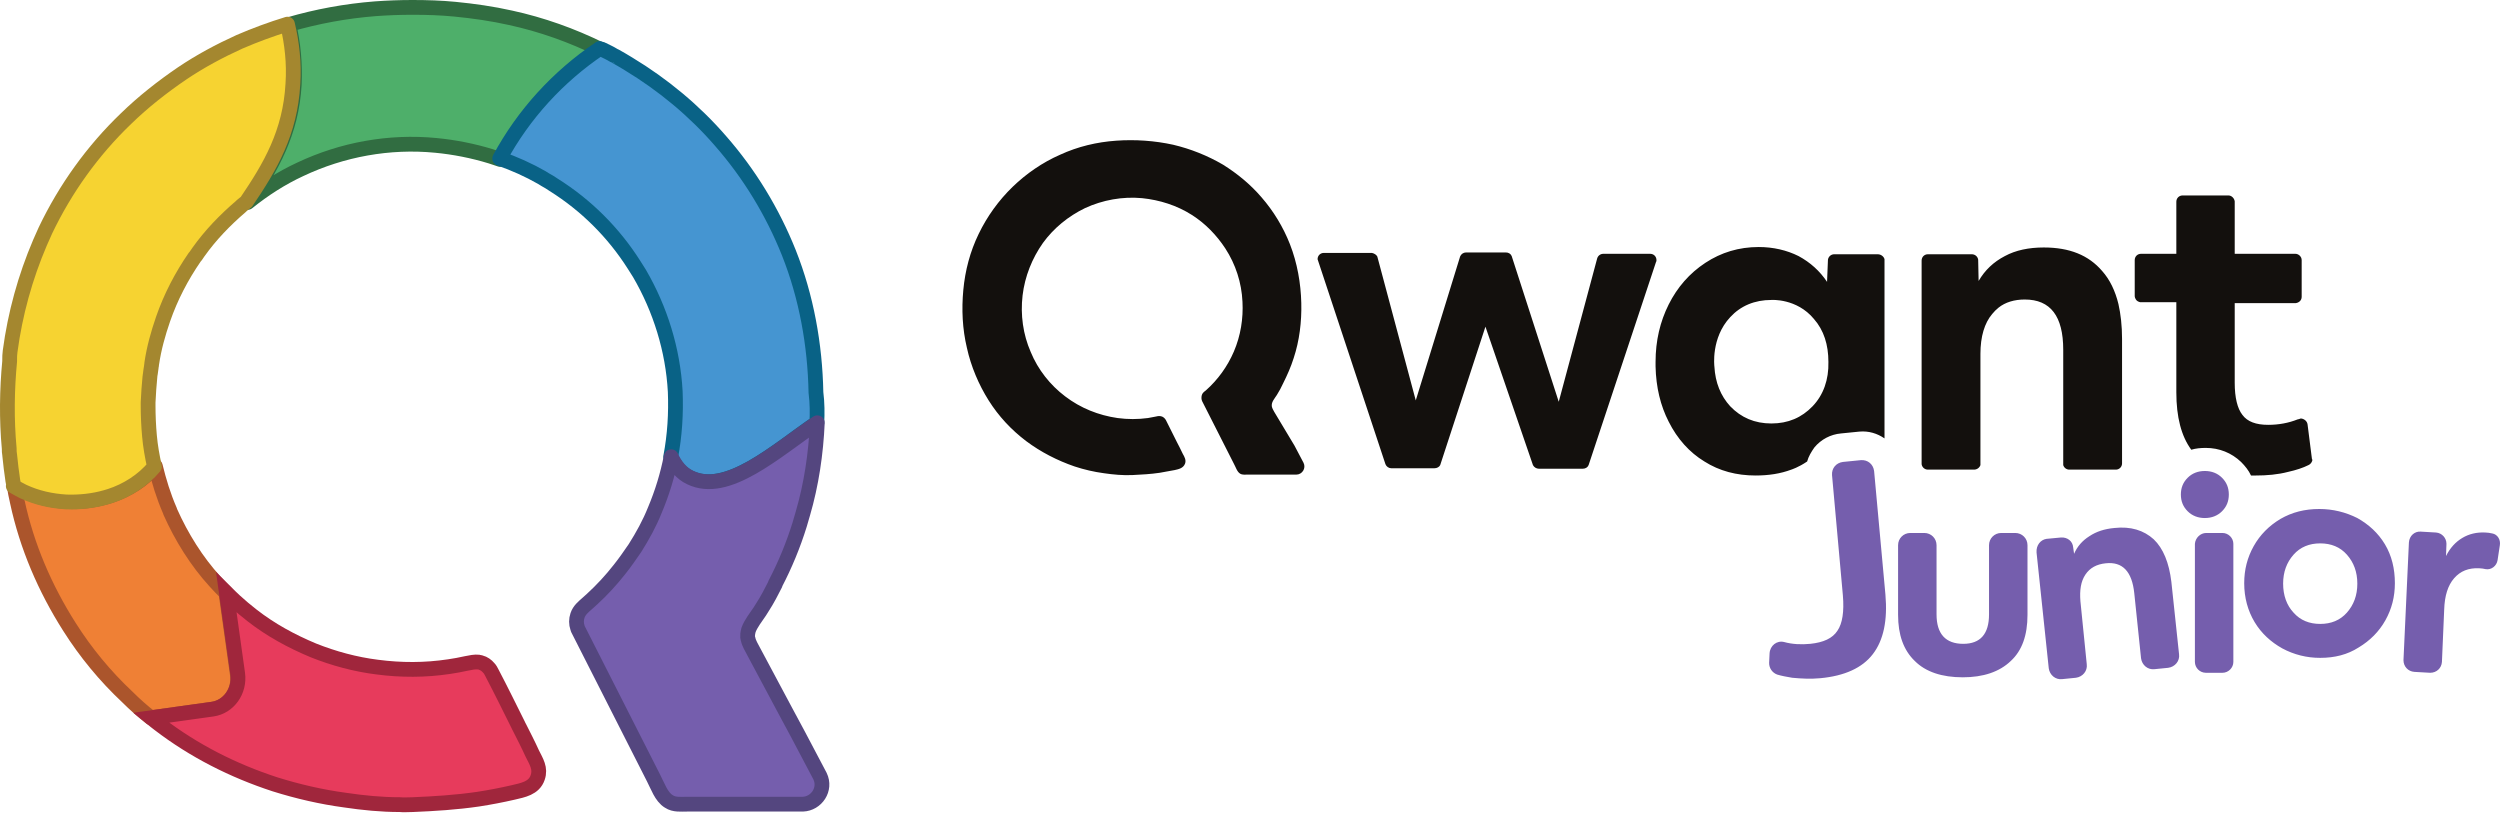
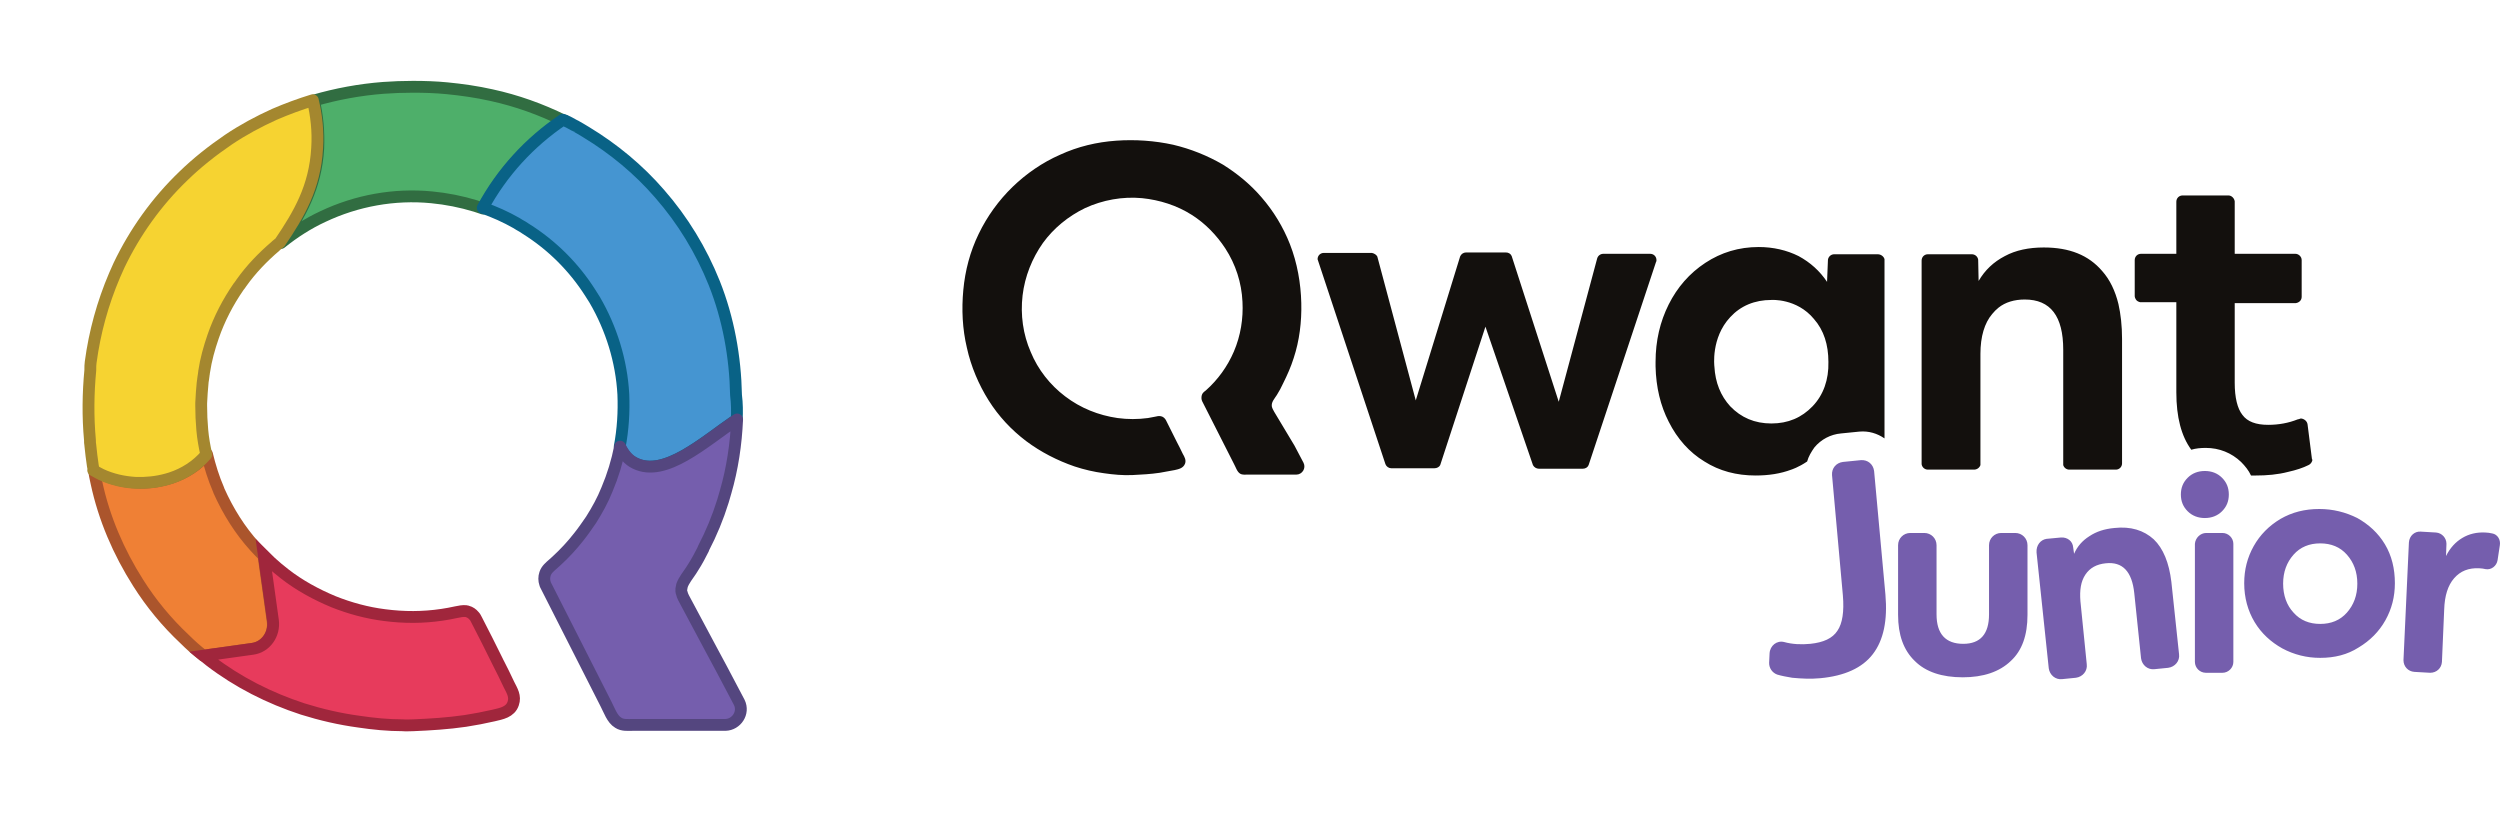
<svg xmlns="http://www.w3.org/2000/svg" width="337.993" height="109.812" viewBox="0 0 337.993 109.812" version="1.1" id="svg34">
  <defs id="defs38" />
  <g id="g32" style="fill:none;fill-rule:evenodd" transform="translate(-34.77981,0.00100001)">
-     <path d="m 63.491,95.875 -8.319,1.162 a 34.935,34.935 0 0 1 -3.18,-2.813 48.585,48.585 0 0 1 -7.83,-9.482 c -3.304,-5.2 -5.75,-10.888 -7.036,-16.884 -0.183,-0.733 -0.305,-1.467 -0.428,-2.202 0.428,0.245 0.918,0.49 1.346,0.735 1.835,0.856 3.793,1.345 5.811,1.407 1.774,0.122 3.61,-0.123 5.322,-0.612 0.245,-0.061 0.428,-0.123 0.612,-0.184 2.324,-0.795 4.404,-2.08 5.994,-3.976 0.49,2.019 1.102,4.037 1.958,5.995 0,0.06 0.061,0.123 0.061,0.183 1.53,3.426 3.548,6.668 6.056,9.42 0.49,0.552 0.98,1.04 1.468,1.53 l 1.53,10.95 c 0.366,2.325 -1.163,4.465 -3.365,4.77" id="path4" style="fill:#ef8035" />
-     <path d="m 63.491,95.875 -8.319,1.162 a 34.935,34.935 0 0 1 -3.18,-2.813 48.585,48.585 0 0 1 -7.83,-9.482 c -3.304,-5.2 -5.75,-10.888 -7.036,-16.884 -0.183,-0.733 -0.305,-1.467 -0.428,-2.202 0.428,0.245 0.918,0.49 1.346,0.735 1.835,0.856 3.793,1.345 5.811,1.407 1.774,0.122 3.61,-0.123 5.322,-0.612 0.245,-0.061 0.428,-0.123 0.612,-0.184 2.324,-0.795 4.404,-2.08 5.994,-3.976 0.49,2.019 1.102,4.037 1.958,5.995 0,0.06 0.061,0.123 0.061,0.183 1.53,3.426 3.548,6.668 6.056,9.42 0.49,0.552 0.98,1.04 1.468,1.53 l 1.53,10.95 c 0.366,2.325 -1.163,4.465 -3.365,4.77 z" id="path6" style="stroke:#ab552c;stroke-width:1.998;stroke-linecap:round;stroke-linejoin:round" />
-     <path d="m 116.098,6.687 h -0.184 c -5.627,3.731 -10.337,8.87 -13.518,14.865 -0.428,-0.123 -0.857,-0.306 -1.285,-0.428 a 37.714,37.714 0 0 0 -7.402,-1.468 c -6.3,-0.613 -12.662,0.551 -18.35,3.242 -2.509,1.162 -4.894,2.691 -7.096,4.465 3.241,-4.77 5.933,-9.42 6.3,-15.965 C 74.685,8.645 74.441,5.892 73.829,3.323 A 57.84,57.84 0 0 1 85.513,1.183 68.883,68.883 0 0 1 90.53,0.998 h 0.061 c 1.896,0 3.792,0.061 5.69,0.245 2.506,0.244 5.076,0.611 7.523,1.162 4.22,0.917 8.32,2.385 12.173,4.281 0.061,-0.06 0.061,0 0.122,0" id="path8" style="fill:#4eaf6a" />
-     <path d="m 116.098,6.687 h -0.184 c -5.627,3.731 -10.337,8.87 -13.518,14.865 -0.428,-0.123 -0.857,-0.306 -1.285,-0.428 a 37.714,37.714 0 0 0 -7.402,-1.468 c -6.3,-0.613 -12.662,0.551 -18.35,3.242 -2.509,1.162 -4.894,2.691 -7.096,4.465 3.241,-4.77 5.933,-9.42 6.3,-15.965 C 74.685,8.645 74.441,5.892 73.829,3.323 A 57.84,57.84 0 0 1 85.513,1.183 68.883,68.883 0 0 1 90.53,0.998 h 0.061 c 1.896,0 3.792,0.061 5.69,0.245 2.506,0.244 5.076,0.611 7.523,1.162 4.22,0.917 8.32,2.385 12.173,4.281 0.061,-0.06 0.061,0 0.122,0 z" id="path10" style="stroke:#316d41;stroke-width:1.998;stroke-linecap:round;stroke-linejoin:round" />
-     <path d="m 107.473,105.112 c -0.489,1.468 -2.019,1.712 -3.303,2.02 a 66.26,66.26 0 0 1 -4.772,0.916 c -2.936,0.428 -5.872,0.612 -8.808,0.734 -0.612,0 -1.223,0.061 -1.774,0 -2.447,0 -4.955,-0.245 -7.402,-0.612 -3.18,-0.428 -6.362,-1.162 -9.482,-2.14 -5.627,-1.836 -10.949,-4.527 -15.659,-8.137 -0.367,-0.305 -0.734,-0.55 -1.1,-0.856 l 8.318,-1.162 c 2.202,-0.306 3.732,-2.447 3.425,-4.772 L 65.388,80.154 c 0.366,0.367 0.794,0.734 1.162,1.101 a 36.477,36.477 0 0 0 2.324,1.958 c 2.508,1.957 5.322,3.486 8.258,4.71 2.753,1.101 5.69,1.896 8.625,2.263 3.242,0.428 6.485,0.428 9.726,-0.06 a 30.97,30.97 0 0 0 2.325,-0.429 c 0.612,-0.123 1.162,-0.245 1.713,-0.184 0.061,0 0.183,0.061 0.244,0.061 0.43,0.123 0.795,0.367 1.102,0.734 0.183,0.184 0.305,0.428 0.428,0.673 1.223,2.324 2.386,4.71 3.548,7.034 0.061,0.062 0.061,0.184 0.122,0.245 0.612,1.224 1.223,2.386 1.774,3.61 0.55,1.1 1.162,2.018 0.734,3.242" id="path12" style="fill:#e73b5c" />
-     <path d="m 107.473,105.112 c -0.489,1.468 -2.019,1.712 -3.303,2.02 a 66.26,66.26 0 0 1 -4.772,0.916 c -2.936,0.428 -5.872,0.612 -8.808,0.734 -0.612,0 -1.223,0.061 -1.774,0 -2.447,0 -4.955,-0.245 -7.402,-0.612 -3.18,-0.428 -6.362,-1.162 -9.482,-2.14 -5.627,-1.836 -10.949,-4.527 -15.659,-8.137 -0.367,-0.305 -0.734,-0.55 -1.1,-0.856 l 8.318,-1.162 c 2.202,-0.306 3.732,-2.447 3.425,-4.772 L 65.388,80.154 c 0.366,0.367 0.794,0.734 1.162,1.101 a 36.477,36.477 0 0 0 2.324,1.958 c 2.508,1.957 5.322,3.486 8.258,4.71 2.753,1.101 5.69,1.896 8.625,2.263 3.242,0.428 6.485,0.428 9.726,-0.06 a 30.97,30.97 0 0 0 2.325,-0.429 c 0.612,-0.123 1.162,-0.245 1.713,-0.184 0.061,0 0.183,0.061 0.244,0.061 0.43,0.123 0.795,0.367 1.102,0.734 0.183,0.184 0.305,0.428 0.428,0.673 1.223,2.324 2.386,4.71 3.548,7.034 0.061,0.062 0.061,0.184 0.122,0.245 0.612,1.224 1.223,2.386 1.774,3.61 0.55,1.1 1.162,2.018 0.734,3.242 z" id="path14" style="stroke:#a0263c;stroke-width:1.998" />
-     <path d="m 36.637,65.596 c -0.06,-0.184 -0.06,-0.367 -0.123,-0.612 -0.183,-1.162 -0.305,-2.325 -0.428,-3.487 -0.06,-0.305 -0.06,-0.55 -0.06,-0.856 -0.368,-3.977 -0.306,-7.952 0.06,-11.806 v -0.123 c 0,-0.428 0,-0.795 0.062,-1.222 a 56.294,56.294 0 0 1 4.037,-14.682 l 0.734,-1.651 c 2.692,-5.628 6.362,-10.766 10.888,-15.11 2.325,-2.263 4.894,-4.282 7.585,-6.117 2.447,-1.651 5.078,-3.06 7.77,-4.281 a 63.442,63.442 0 0 1 6.483,-2.386 c 0.612,2.568 0.918,5.26 0.734,8.074 -0.367,6.607 -3.058,11.195 -6.3,15.966 -0.184,0.122 -0.367,0.306 -0.612,0.489 -0.06,0.062 -0.06,0.062 -0.122,0.122 -2.14,1.835 -4.099,3.854 -5.75,6.179 -0.184,0.244 -0.306,0.489 -0.49,0.673 -1.774,2.569 -3.242,5.383 -4.28,8.38 -0.674,1.958 -1.225,3.915 -1.53,5.995 0,0.184 -0.062,0.367 -0.062,0.489 -0.06,0.245 -0.06,0.55 -0.122,0.857 0,0.122 -0.06,0.244 -0.06,0.427 -0.124,1.163 -0.185,2.326 -0.247,3.488 v 0.427 c 0,1.346 0.062,2.753 0.184,4.099 0.123,1.407 0.367,2.753 0.673,4.16 -1.59,1.896 -3.732,3.24 -5.995,3.976 -0.183,0.06 -0.428,0.122 -0.612,0.183 -1.712,0.49 -3.547,0.673 -5.32,0.612 -2.02,-0.122 -3.977,-0.55 -5.812,-1.407 -0.49,-0.245 -0.918,-0.49 -1.346,-0.734 z" id="path16" style="fill:#f6d331" />
-     <path d="m 36.637,65.596 c -0.06,-0.184 -0.06,-0.367 -0.123,-0.612 -0.183,-1.162 -0.305,-2.325 -0.428,-3.487 -0.06,-0.305 -0.06,-0.55 -0.06,-0.856 -0.368,-3.977 -0.306,-7.952 0.06,-11.806 v -0.123 c 0,-0.428 0,-0.795 0.062,-1.222 a 56.294,56.294 0 0 1 4.037,-14.682 l 0.734,-1.651 c 2.692,-5.628 6.362,-10.766 10.888,-15.11 2.325,-2.263 4.894,-4.282 7.585,-6.117 2.447,-1.651 5.078,-3.06 7.77,-4.281 a 63.442,63.442 0 0 1 6.483,-2.386 c 0.612,2.568 0.918,5.26 0.734,8.074 -0.367,6.607 -3.058,11.195 -6.3,15.966 -0.184,0.122 -0.367,0.306 -0.612,0.489 -0.06,0.062 -0.06,0.062 -0.122,0.122 -2.14,1.835 -4.099,3.854 -5.75,6.179 -0.184,0.244 -0.306,0.489 -0.49,0.673 -1.774,2.569 -3.242,5.383 -4.28,8.38 -0.674,1.958 -1.225,3.915 -1.53,5.995 0,0.184 -0.062,0.367 -0.062,0.489 -0.06,0.245 -0.06,0.55 -0.122,0.857 0,0.122 -0.06,0.244 -0.06,0.427 -0.124,1.163 -0.185,2.326 -0.247,3.488 v 0.427 c 0,1.346 0.062,2.753 0.184,4.099 0.123,1.407 0.367,2.753 0.673,4.16 -1.59,1.896 -3.732,3.24 -5.995,3.976 -0.183,0.06 -0.428,0.122 -0.612,0.183 -1.712,0.49 -3.547,0.673 -5.32,0.612 -2.02,-0.122 -3.977,-0.55 -5.812,-1.407 -0.49,-0.245 -0.918,-0.49 -1.346,-0.734 z" id="path18" style="stroke:#a4872f;stroke-width:1.998;stroke-linecap:round;stroke-linejoin:round" />
-     <path d="m 145.215,57.154 c -5.627,3.854 -12.173,9.848 -17.189,7.401 -1.162,-0.55 -2.019,-1.529 -2.569,-2.813 0.55,-2.876 0.734,-5.873 0.612,-8.81 -0.306,-5.627 -2.019,-11.132 -4.833,-15.965 -0.245,-0.367 -0.489,-0.795 -0.734,-1.162 A 34.717,34.717 0 0 0 109.614,24.977 c -0.367,-0.244 -0.734,-0.489 -1.1,-0.673 -0.185,-0.122 -0.307,-0.182 -0.49,-0.305 a 33.83,33.83 0 0 0 -5.689,-2.57 c 3.241,-5.994 7.89,-11.07 13.518,-14.864 0.123,0.062 0.245,0.062 0.367,0.122 0.49,0.245 1.04,0.49 1.53,0.796 0.061,0 0.122,0.061 1.101,0.611 l 0.917,0.551 c 4.65,2.814 8.87,6.301 12.418,10.4 3.915,4.464 7.034,9.603 9.237,15.108 2.385,5.995 3.547,12.48 3.67,18.902 0.184,1.468 0.184,2.814 0.122,4.1" id="path20" style="fill:#4595d1" />
-     <path d="m 145.215,57.154 c -5.627,3.854 -12.173,9.848 -17.189,7.401 -1.162,-0.55 -2.019,-1.529 -2.569,-2.813 0.55,-2.876 0.734,-5.873 0.612,-8.81 -0.306,-5.627 -2.019,-11.132 -4.833,-15.965 -0.245,-0.367 -0.489,-0.795 -0.734,-1.162 A 34.717,34.717 0 0 0 109.614,24.977 c -0.367,-0.244 -0.734,-0.489 -1.1,-0.673 -0.185,-0.122 -0.307,-0.182 -0.49,-0.305 a 33.83,33.83 0 0 0 -5.689,-2.57 c 3.241,-5.994 7.89,-11.07 13.518,-14.864 0.123,0.062 0.245,0.062 0.367,0.122 0.49,0.245 1.04,0.49 1.53,0.796 0.061,0 0.122,0.061 1.101,0.611 l 0.917,0.551 c 4.65,2.814 8.87,6.301 12.418,10.4 3.915,4.464 7.034,9.603 9.237,15.108 2.385,5.995 3.547,12.48 3.67,18.902 0.184,1.468 0.184,2.814 0.122,4.1 z" id="path22" style="stroke:#096286;stroke-width:1.998;stroke-linecap:round;stroke-linejoin:round" />
-     <path d="m 143.32,108.72 h -15.6 c -0.856,0 -1.774,0.124 -2.508,-0.366 -1.039,-0.612 -1.529,-2.141 -2.08,-3.181 L 112.917,85.048 c 0,-0.061 -0.06,-0.122 -0.06,-0.183 a 2.554,2.554 0 0 1 0,-1.652 c 0.244,-0.734 0.794,-1.162 1.344,-1.651 0.184,-0.184 0.43,-0.367 0.612,-0.551 a 33.258,33.258 0 0 0 3.732,-4.037 c 0.734,-0.918 1.407,-1.897 2.08,-2.875 1.04,-1.652 1.957,-3.304 2.691,-5.14 a 36.438,36.438 0 0 0 2.202,-7.217 c 0.612,1.285 1.407,2.263 2.57,2.814 5.015,2.446 11.5,-3.548 17.19,-7.401 -0.185,4.159 -0.797,8.318 -1.959,12.295 -0.123,0.489 -0.306,0.978 -0.428,1.467 a 48.14,48.14 0 0 1 -3.303,8.014 v 0.06 c -0.245,0.49 -0.55,1.042 -0.796,1.53 -0.306,0.55 -0.612,1.1 -0.978,1.652 -0.123,0.184 -0.184,0.306 -0.307,0.489 -0.489,0.735 -1.223,1.652 -1.529,2.508 -0.244,0.918 -0.06,1.224 -0.06,1.224 0.122,0.61 0.488,1.162 0.734,1.65 l 4.281,8.015 1.774,3.303 c 0.98,1.836 1.958,3.73 2.936,5.567 0.857,1.773 -0.489,3.73 -2.324,3.792" id="path24" style="fill:#755ead" />
-     <path d="m 143.32,108.72 h -15.6 c -0.856,0 -1.774,0.124 -2.508,-0.366 -1.039,-0.612 -1.529,-2.141 -2.08,-3.181 L 112.917,85.048 c 0,-0.061 -0.06,-0.122 -0.06,-0.183 a 2.554,2.554 0 0 1 0,-1.652 c 0.244,-0.734 0.794,-1.162 1.344,-1.651 0.184,-0.184 0.43,-0.367 0.612,-0.551 a 33.258,33.258 0 0 0 3.732,-4.037 c 0.734,-0.918 1.407,-1.897 2.08,-2.875 1.04,-1.652 1.957,-3.304 2.691,-5.14 a 36.438,36.438 0 0 0 2.202,-7.217 c 0.612,1.285 1.407,2.263 2.57,2.814 5.015,2.446 11.5,-3.548 17.19,-7.401 -0.185,4.159 -0.797,8.318 -1.959,12.295 -0.123,0.489 -0.306,0.978 -0.428,1.467 a 48.14,48.14 0 0 1 -3.303,8.014 v 0.06 c -0.245,0.49 -0.55,1.042 -0.796,1.53 -0.306,0.55 -0.612,1.1 -0.978,1.652 -0.123,0.184 -0.184,0.306 -0.307,0.489 -0.489,0.735 -1.223,1.652 -1.529,2.508 -0.244,0.918 -0.06,1.224 -0.06,1.224 0.122,0.61 0.488,1.162 0.734,1.65 l 4.281,8.015 1.774,3.303 c 0.98,1.836 1.958,3.73 2.936,5.567 0.857,1.773 -0.489,3.73 -2.324,3.792 z" id="path26" style="stroke:#54467f;stroke-width:1.998;stroke-linecap:round;stroke-linejoin:round" />
+     <g id="g34" transform="matrix(0.8008585,0,0,0.8008585,18.09,10.93388)">
+       <path style="fill:#ef8035" id="path4" d="m 63.491,95.875 -8.319,1.162 a 34.935,34.935 0 0 1 -3.18,-2.813 48.585,48.585 0 0 1 -7.83,-9.482 c -3.304,-5.2 -5.75,-10.888 -7.036,-16.884 -0.183,-0.733 -0.305,-1.467 -0.428,-2.202 0.428,0.245 0.918,0.49 1.346,0.735 1.835,0.856 3.793,1.345 5.811,1.407 1.774,0.122 3.61,-0.123 5.322,-0.612 0.245,-0.061 0.428,-0.123 0.612,-0.184 2.324,-0.795 4.404,-2.08 5.994,-3.976 0.49,2.019 1.102,4.037 1.958,5.995 0,0.06 0.061,0.123 0.061,0.183 1.53,3.426 3.548,6.668 6.056,9.42 0.49,0.552 0.98,1.04 1.468,1.53 l 1.53,10.95 c 0.366,2.325 -1.163,4.465 -3.365,4.77" />
+       <path style="stroke:#ab552c;stroke-width:1.998;stroke-linecap:round;stroke-linejoin:round" id="path6" d="m 63.491,95.875 -8.319,1.162 a 34.935,34.935 0 0 1 -3.18,-2.813 48.585,48.585 0 0 1 -7.83,-9.482 c -3.304,-5.2 -5.75,-10.888 -7.036,-16.884 -0.183,-0.733 -0.305,-1.467 -0.428,-2.202 0.428,0.245 0.918,0.49 1.346,0.735 1.835,0.856 3.793,1.345 5.811,1.407 1.774,0.122 3.61,-0.123 5.322,-0.612 0.245,-0.061 0.428,-0.123 0.612,-0.184 2.324,-0.795 4.404,-2.08 5.994,-3.976 0.49,2.019 1.102,4.037 1.958,5.995 0,0.06 0.061,0.123 0.061,0.183 1.53,3.426 3.548,6.668 6.056,9.42 0.49,0.552 0.98,1.04 1.468,1.53 l 1.53,10.95 c 0.366,2.325 -1.163,4.465 -3.365,4.77 z" />
+       <path style="fill:#4eaf6a" id="path8" d="m 116.098,6.687 h -0.184 c -5.627,3.731 -10.337,8.87 -13.518,14.865 -0.428,-0.123 -0.857,-0.306 -1.285,-0.428 a 37.714,37.714 0 0 0 -7.402,-1.468 c -6.3,-0.613 -12.662,0.551 -18.35,3.242 -2.509,1.162 -4.894,2.691 -7.096,4.465 3.241,-4.77 5.933,-9.42 6.3,-15.965 C 74.685,8.645 74.441,5.892 73.829,3.323 A 57.84,57.84 0 0 1 85.513,1.183 68.883,68.883 0 0 1 90.53,0.998 h 0.061 c 1.896,0 3.792,0.061 5.69,0.245 2.506,0.244 5.076,0.611 7.523,1.162 4.22,0.917 8.32,2.385 12.173,4.281 0.061,-0.06 0.061,0 0.122,0" />
+       <path style="stroke:#316d41;stroke-width:1.998;stroke-linecap:round;stroke-linejoin:round" id="path10" d="m 116.098,6.687 h -0.184 c -5.627,3.731 -10.337,8.87 -13.518,14.865 -0.428,-0.123 -0.857,-0.306 -1.285,-0.428 a 37.714,37.714 0 0 0 -7.402,-1.468 c -6.3,-0.613 -12.662,0.551 -18.35,3.242 -2.509,1.162 -4.894,2.691 -7.096,4.465 3.241,-4.77 5.933,-9.42 6.3,-15.965 C 74.685,8.645 74.441,5.892 73.829,3.323 A 57.84,57.84 0 0 1 85.513,1.183 68.883,68.883 0 0 1 90.53,0.998 h 0.061 c 1.896,0 3.792,0.061 5.69,0.245 2.506,0.244 5.076,0.611 7.523,1.162 4.22,0.917 8.32,2.385 12.173,4.281 0.061,-0.06 0.061,0 0.122,0 z" />
+       <path style="fill:#e73b5c" id="path12" d="m 107.473,105.112 c -0.489,1.468 -2.019,1.712 -3.303,2.02 a 66.26,66.26 0 0 1 -4.772,0.916 c -2.936,0.428 -5.872,0.612 -8.808,0.734 -0.612,0 -1.223,0.061 -1.774,0 -2.447,0 -4.955,-0.245 -7.402,-0.612 -3.18,-0.428 -6.362,-1.162 -9.482,-2.14 -5.627,-1.836 -10.949,-4.527 -15.659,-8.137 -0.367,-0.305 -0.734,-0.55 -1.1,-0.856 l 8.318,-1.162 c 2.202,-0.306 3.732,-2.447 3.425,-4.772 L 65.388,80.154 c 0.366,0.367 0.794,0.734 1.162,1.101 a 36.477,36.477 0 0 0 2.324,1.958 c 2.508,1.957 5.322,3.486 8.258,4.71 2.753,1.101 5.69,1.896 8.625,2.263 3.242,0.428 6.485,0.428 9.726,-0.06 a 30.97,30.97 0 0 0 2.325,-0.429 c 0.612,-0.123 1.162,-0.245 1.713,-0.184 0.061,0 0.183,0.061 0.244,0.061 0.43,0.123 0.795,0.367 1.102,0.734 0.183,0.184 0.305,0.428 0.428,0.673 1.223,2.324 2.386,4.71 3.548,7.034 0.061,0.062 0.061,0.184 0.122,0.245 0.612,1.224 1.223,2.386 1.774,3.61 0.55,1.1 1.162,2.018 0.734,3.242" />
+       <path style="stroke:#a0263c;stroke-width:1.998" id="path14" d="m 107.473,105.112 c -0.489,1.468 -2.019,1.712 -3.303,2.02 a 66.26,66.26 0 0 1 -4.772,0.916 c -2.936,0.428 -5.872,0.612 -8.808,0.734 -0.612,0 -1.223,0.061 -1.774,0 -2.447,0 -4.955,-0.245 -7.402,-0.612 -3.18,-0.428 -6.362,-1.162 -9.482,-2.14 -5.627,-1.836 -10.949,-4.527 -15.659,-8.137 -0.367,-0.305 -0.734,-0.55 -1.1,-0.856 l 8.318,-1.162 c 2.202,-0.306 3.732,-2.447 3.425,-4.772 L 65.388,80.154 c 0.366,0.367 0.794,0.734 1.162,1.101 a 36.477,36.477 0 0 0 2.324,1.958 c 2.508,1.957 5.322,3.486 8.258,4.71 2.753,1.101 5.69,1.896 8.625,2.263 3.242,0.428 6.485,0.428 9.726,-0.06 a 30.97,30.97 0 0 0 2.325,-0.429 c 0.612,-0.123 1.162,-0.245 1.713,-0.184 0.061,0 0.183,0.061 0.244,0.061 0.43,0.123 0.795,0.367 1.102,0.734 0.183,0.184 0.305,0.428 0.428,0.673 1.223,2.324 2.386,4.71 3.548,7.034 0.061,0.062 0.061,0.184 0.122,0.245 0.612,1.224 1.223,2.386 1.774,3.61 0.55,1.1 1.162,2.018 0.734,3.242 z" />
+       <path style="fill:#f6d331" id="path16" d="m 36.637,65.596 c -0.06,-0.184 -0.06,-0.367 -0.123,-0.612 -0.183,-1.162 -0.305,-2.325 -0.428,-3.487 -0.06,-0.305 -0.06,-0.55 -0.06,-0.856 -0.368,-3.977 -0.306,-7.952 0.06,-11.806 v -0.123 c 0,-0.428 0,-0.795 0.062,-1.222 a 56.294,56.294 0 0 1 4.037,-14.682 l 0.734,-1.651 c 2.692,-5.628 6.362,-10.766 10.888,-15.11 2.325,-2.263 4.894,-4.282 7.585,-6.117 2.447,-1.651 5.078,-3.06 7.77,-4.281 a 63.442,63.442 0 0 1 6.483,-2.386 c 0.612,2.568 0.918,5.26 0.734,8.074 -0.367,6.607 -3.058,11.195 -6.3,15.966 -0.184,0.122 -0.367,0.306 -0.612,0.489 -0.06,0.062 -0.06,0.062 -0.122,0.122 -2.14,1.835 -4.099,3.854 -5.75,6.179 -0.184,0.244 -0.306,0.489 -0.49,0.673 -1.774,2.569 -3.242,5.383 -4.28,8.38 -0.674,1.958 -1.225,3.915 -1.53,5.995 0,0.184 -0.062,0.367 -0.062,0.489 -0.06,0.245 -0.06,0.55 -0.122,0.857 0,0.122 -0.06,0.244 -0.06,0.427 -0.124,1.163 -0.185,2.326 -0.247,3.488 v 0.427 c 0,1.346 0.062,2.753 0.184,4.099 0.123,1.407 0.367,2.753 0.673,4.16 -1.59,1.896 -3.732,3.24 -5.995,3.976 -0.183,0.06 -0.428,0.122 -0.612,0.183 -1.712,0.49 -3.547,0.673 -5.32,0.612 -2.02,-0.122 -3.977,-0.55 -5.812,-1.407 -0.49,-0.245 -0.918,-0.49 -1.346,-0.734 z" />
+       <path style="stroke:#a4872f;stroke-width:1.998;stroke-linecap:round;stroke-linejoin:round" id="path18" d="m 36.637,65.596 c -0.06,-0.184 -0.06,-0.367 -0.123,-0.612 -0.183,-1.162 -0.305,-2.325 -0.428,-3.487 -0.06,-0.305 -0.06,-0.55 -0.06,-0.856 -0.368,-3.977 -0.306,-7.952 0.06,-11.806 v -0.123 c 0,-0.428 0,-0.795 0.062,-1.222 a 56.294,56.294 0 0 1 4.037,-14.682 l 0.734,-1.651 c 2.692,-5.628 6.362,-10.766 10.888,-15.11 2.325,-2.263 4.894,-4.282 7.585,-6.117 2.447,-1.651 5.078,-3.06 7.77,-4.281 a 63.442,63.442 0 0 1 6.483,-2.386 c 0.612,2.568 0.918,5.26 0.734,8.074 -0.367,6.607 -3.058,11.195 -6.3,15.966 -0.184,0.122 -0.367,0.306 -0.612,0.489 -0.06,0.062 -0.06,0.062 -0.122,0.122 -2.14,1.835 -4.099,3.854 -5.75,6.179 -0.184,0.244 -0.306,0.489 -0.49,0.673 -1.774,2.569 -3.242,5.383 -4.28,8.38 -0.674,1.958 -1.225,3.915 -1.53,5.995 0,0.184 -0.062,0.367 -0.062,0.489 -0.06,0.245 -0.06,0.55 -0.122,0.857 0,0.122 -0.06,0.244 -0.06,0.427 -0.124,1.163 -0.185,2.326 -0.247,3.488 v 0.427 c 0,1.346 0.062,2.753 0.184,4.099 0.123,1.407 0.367,2.753 0.673,4.16 -1.59,1.896 -3.732,3.24 -5.995,3.976 -0.183,0.06 -0.428,0.122 -0.612,0.183 -1.712,0.49 -3.547,0.673 -5.32,0.612 -2.02,-0.122 -3.977,-0.55 -5.812,-1.407 -0.49,-0.245 -0.918,-0.49 -1.346,-0.734 z" />
+       <path style="fill:#4595d1" id="path20" d="m 145.215,57.154 c -5.627,3.854 -12.173,9.848 -17.189,7.401 -1.162,-0.55 -2.019,-1.529 -2.569,-2.813 0.55,-2.876 0.734,-5.873 0.612,-8.81 -0.306,-5.627 -2.019,-11.132 -4.833,-15.965 -0.245,-0.367 -0.489,-0.795 -0.734,-1.162 A 34.717,34.717 0 0 0 109.614,24.977 c -0.367,-0.244 -0.734,-0.489 -1.1,-0.673 -0.185,-0.122 -0.307,-0.182 -0.49,-0.305 a 33.83,33.83 0 0 0 -5.689,-2.57 c 3.241,-5.994 7.89,-11.07 13.518,-14.864 0.123,0.062 0.245,0.062 0.367,0.122 0.49,0.245 1.04,0.49 1.53,0.796 0.061,0 0.122,0.061 1.101,0.611 l 0.917,0.551 c 4.65,2.814 8.87,6.301 12.418,10.4 3.915,4.464 7.034,9.603 9.237,15.108 2.385,5.995 3.547,12.48 3.67,18.902 0.184,1.468 0.184,2.814 0.122,4.1" />
+       <path style="stroke:#096286;stroke-width:1.998;stroke-linecap:round;stroke-linejoin:round" id="path22" d="m 145.215,57.154 c -5.627,3.854 -12.173,9.848 -17.189,7.401 -1.162,-0.55 -2.019,-1.529 -2.569,-2.813 0.55,-2.876 0.734,-5.873 0.612,-8.81 -0.306,-5.627 -2.019,-11.132 -4.833,-15.965 -0.245,-0.367 -0.489,-0.795 -0.734,-1.162 A 34.717,34.717 0 0 0 109.614,24.977 c -0.367,-0.244 -0.734,-0.489 -1.1,-0.673 -0.185,-0.122 -0.307,-0.182 -0.49,-0.305 a 33.83,33.83 0 0 0 -5.689,-2.57 c 3.241,-5.994 7.89,-11.07 13.518,-14.864 0.123,0.062 0.245,0.062 0.367,0.122 0.49,0.245 1.04,0.49 1.53,0.796 0.061,0 0.122,0.061 1.101,0.611 l 0.917,0.551 c 4.65,2.814 8.87,6.301 12.418,10.4 3.915,4.464 7.034,9.603 9.237,15.108 2.385,5.995 3.547,12.48 3.67,18.902 0.184,1.468 0.184,2.814 0.122,4.1 z" />
+       <path style="fill:#755ead" id="path24" d="m 143.32,108.72 h -15.6 c -0.856,0 -1.774,0.124 -2.508,-0.366 -1.039,-0.612 -1.529,-2.141 -2.08,-3.181 L 112.917,85.048 c 0,-0.061 -0.06,-0.122 -0.06,-0.183 a 2.554,2.554 0 0 1 0,-1.652 c 0.244,-0.734 0.794,-1.162 1.344,-1.651 0.184,-0.184 0.43,-0.367 0.612,-0.551 a 33.258,33.258 0 0 0 3.732,-4.037 c 0.734,-0.918 1.407,-1.897 2.08,-2.875 1.04,-1.652 1.957,-3.304 2.691,-5.14 a 36.438,36.438 0 0 0 2.202,-7.217 c 0.612,1.285 1.407,2.263 2.57,2.814 5.015,2.446 11.5,-3.548 17.19,-7.401 -0.185,4.159 -0.797,8.318 -1.959,12.295 -0.123,0.489 -0.306,0.978 -0.428,1.467 a 48.14,48.14 0 0 1 -3.303,8.014 v 0.06 c -0.245,0.49 -0.55,1.042 -0.796,1.53 -0.306,0.55 -0.612,1.1 -0.978,1.652 -0.123,0.184 -0.184,0.306 -0.307,0.489 -0.489,0.735 -1.223,1.652 -1.529,2.508 -0.244,0.918 -0.06,1.224 -0.06,1.224 0.122,0.61 0.488,1.162 0.734,1.65 l 4.281,8.015 1.774,3.303 c 0.98,1.836 1.958,3.73 2.936,5.567 0.857,1.773 -0.489,3.73 -2.324,3.792" />
+       <path style="stroke:#54467f;stroke-width:1.998;stroke-linecap:round;stroke-linejoin:round" id="path26" d="m 143.32,108.72 h -15.6 c -0.856,0 -1.774,0.124 -2.508,-0.366 -1.039,-0.612 -1.529,-2.141 -2.08,-3.181 L 112.917,85.048 c 0,-0.061 -0.06,-0.122 -0.06,-0.183 a 2.554,2.554 0 0 1 0,-1.652 c 0.244,-0.734 0.794,-1.162 1.344,-1.651 0.184,-0.184 0.43,-0.367 0.612,-0.551 a 33.258,33.258 0 0 0 3.732,-4.037 c 0.734,-0.918 1.407,-1.897 2.08,-2.875 1.04,-1.652 1.957,-3.304 2.691,-5.14 a 36.438,36.438 0 0 0 2.202,-7.217 c 0.612,1.285 1.407,2.263 2.57,2.814 5.015,2.446 11.5,-3.548 17.19,-7.401 -0.185,4.159 -0.797,8.318 -1.959,12.295 -0.123,0.489 -0.306,0.978 -0.428,1.467 a 48.14,48.14 0 0 1 -3.303,8.014 v 0.06 c -0.245,0.49 -0.55,1.042 -0.796,1.53 -0.306,0.55 -0.612,1.1 -0.978,1.652 -0.123,0.184 -0.184,0.306 -0.307,0.489 -0.489,0.735 -1.223,1.652 -1.529,2.508 -0.244,0.918 -0.06,1.224 -0.06,1.224 0.122,0.61 0.488,1.162 0.734,1.65 l 4.281,8.015 1.774,3.303 c 0.98,1.836 1.958,3.73 2.936,5.567 0.857,1.773 -0.489,3.73 -2.324,3.792 z" />
+     </g>
    <g id="g44">
      <path style="fill:#13100d" id="path28" d="m 245.518,54.316 5.198,-19.391 a 0.865,0.865 0 0 1 0.857,-0.612 h 6.3 c 0.49,0 0.857,0.367 0.857,0.857 0,0.06 0,0.183 -0.06,0.245 l -9.116,27.465 c -0.122,0.306 -0.428,0.49 -0.795,0.49 h -5.933 a 0.924,0.924 0 0 1 -0.796,-0.49 l -6.423,-18.718 -6.117,18.718 c -0.122,0.245 -0.428,0.428 -0.795,0.428 h -5.81 a 0.871,0.871 0 0 1 -0.797,-0.551 l -9.175,-27.71 c 0,-0.49 0.367,-0.856 0.856,-0.856 h 6.484 c 0.306,0.062 0.612,0.245 0.734,0.489 l 5.2,19.452 5.995,-19.452 a 0.872,0.872 0 0 1 0.795,-0.551 h 5.383 c 0.367,0 0.673,0.184 0.795,0.49 l 6.362,19.697 z m 101.849,7.891 c 0,0 0,0.061 0.06,-0.184 v 0.122 c -0.06,0.306 -0.244,0.612 -0.55,0.735 -0.734,0.367 -1.651,0.673 -2.752,0.917 -1.407,0.367 -2.875,0.49 -4.404,0.49 h -0.612 c -0.306,-0.674 -0.796,-1.285 -1.346,-1.836 -1.285,-1.223 -2.936,-1.896 -4.771,-1.896 -0.673,0 -1.346,0.061 -1.958,0.245 -1.346,-1.835 -2.02,-4.405 -2.02,-7.769 v -12.173 h -4.892 c -0.245,-0.06 -0.49,-0.183 -0.612,-0.428 -0.061,-0.122 -0.122,-0.244 -0.122,-0.428 v -4.833 c 0,-0.489 0.367,-0.857 0.856,-0.857 h 4.77 v -7.034 c 0,-0.489 0.369,-0.856 0.858,-0.856 h 6.178 c 0.428,0 0.796,0.367 0.857,0.795 v 7.095 h 8.196 c 0.429,0 0.857,0.368 0.857,0.857 v 4.955 c 0,0.49 -0.367,0.795 -0.796,0.856 h -8.257 v 10.766 c 0,2.02 0.367,3.487 1.04,4.344 0.672,0.917 1.835,1.346 3.486,1.346 1.407,0 2.753,-0.246 3.976,-0.735 0.123,0 0.184,-0.06 0.245,-0.06 0.122,-0.062 0.184,-0.062 0.245,-0.062 0.428,0.061 0.795,0.367 0.856,0.795 z m -140.327,-6.546 2.752,4.588 c 0.43,0.795 0.797,1.53 1.224,2.324 0.367,0.734 -0.184,1.591 -0.977,1.591 h -6.547 c -0.306,0 -0.733,0.061 -1.04,-0.122 -0.428,-0.245 -0.611,-0.918 -0.855,-1.346 l -4.282,-8.44 c -0.123,-0.246 -0.123,-0.552 -0.063,-0.797 0.063,-0.306 0.307,-0.489 0.552,-0.673 a 14.886,14.886 0 0 0 3.793,-5.26 c 0.916,-2.14 1.284,-4.466 1.162,-6.729 a 14.413,14.413 0 0 0 -2.325,-7.218 c -1.163,-1.774 -2.692,-3.365 -4.527,-4.527 -2.018,-1.285 -4.343,-2.019 -6.729,-2.263 -2.63,-0.245 -5.322,0.244 -7.707,1.346 -2.264,1.1 -4.22,2.691 -5.689,4.71 -1.469,2.08 -2.447,4.526 -2.752,7.095 -0.306,2.63 0.06,5.261 1.1,7.647 0.98,2.386 2.63,4.466 4.65,5.995 2.08,1.59 4.527,2.568 7.095,2.935 a 15.28,15.28 0 0 0 4.099,0 c 0.305,-0.06 0.672,-0.122 0.979,-0.183 0.244,-0.06 0.489,-0.122 0.794,-0.06 0.306,0.06 0.552,0.305 0.674,0.55 l 1.468,2.936 c 0.244,0.49 0.55,1.04 0.796,1.59 0.244,0.428 0.489,0.857 0.305,1.346 -0.244,0.611 -0.857,0.734 -1.407,0.857 l -2.018,0.366 c -1.225,0.183 -2.448,0.245 -3.67,0.306 -1.285,0.061 -2.57,-0.06 -3.855,-0.245 a 22.042,22.042 0 0 1 -3.976,-0.917 c -2.325,-0.796 -4.588,-1.958 -6.545,-3.425 -2.02,-1.53 -3.732,-3.365 -5.078,-5.506 -1.346,-2.14 -2.385,-4.588 -2.936,-7.096 -0.611,-2.569 -0.734,-5.199 -0.488,-7.83 0.243,-2.63 0.917,-5.199 2.078,-7.585 a 22.536,22.536 0 0 1 4.588,-6.36 c 1.836,-1.776 4.038,-3.305 6.424,-4.345 2.386,-1.1 4.954,-1.713 7.585,-1.897 2.57,-0.182 5.2,0 7.707,0.551 a 24.624,24.624 0 0 1 6.73,2.692 c 1.956,1.223 3.73,2.691 5.198,4.404 a 21.846,21.846 0 0 1 3.854,6.362 c 0.98,2.508 1.468,5.261 1.53,7.952 0.06,2.508 -0.245,5.077 -1.04,7.463 -0.367,1.162 -0.857,2.263 -1.407,3.364 a 13.188,13.188 0 0 1 -0.856,1.591 c -0.306,0.49 -0.795,0.98 -0.673,1.59 0.06,0.245 0.182,0.43 0.305,0.673 z m 72.794,-0.733 c 1.468,-1.529 2.202,-3.609 2.141,-5.995 0,-2.324 -0.612,-4.282 -1.957,-5.812 -2.325,-2.813 -5.75,-2.569 -5.75,-2.569 -2.264,0 -4.16,0.796 -5.567,2.325 -2.631,2.814 -2.141,6.667 -2.141,6.667 0.122,2.202 0.856,3.977 2.141,5.384 1.468,1.529 3.303,2.324 5.567,2.324 2.263,0 4.098,-0.795 5.566,-2.324 z m 8.809,-20.554 c 0.489,0 0.856,0.367 0.917,0.673 v 24.224 c -0.978,-0.673 -2.141,-1.04 -3.426,-0.918 l -2.446,0.245 a 5.266,5.266 0 0 0 -3.609,1.896 c -0.429,0.612 -0.796,1.224 -0.979,1.897 -1.162,0.795 -2.141,1.1 -2.141,1.1 -1.468,0.551 -3.059,0.795 -4.833,0.795 -2.569,0 -4.893,-0.611 -6.912,-1.895 -2.019,-1.224 -3.67,-3.059 -4.833,-5.384 -1.101,-2.141 -1.712,-4.648 -1.774,-7.463 v -0.611 c 0,-2.875 0.612,-5.444 1.774,-7.769 1.163,-2.324 2.814,-4.22 4.955,-5.628 2.142,-1.407 4.527,-2.14 7.219,-2.14 1.957,0 3.792,0.428 5.383,1.222 1.59,0.857 2.875,2.02 3.854,3.488 l 0.122,-2.997 a 0.857,0.857 0 0 1 0.856,-0.735 z m 32.543,6.729 c 0.306,1.346 0.489,2.937 0.489,4.71 v 16.822 a 0.837,0.837 0 0 1 -0.856,0.857 h -6.24 a 0.863,0.863 0 0 1 -0.856,-0.612 v -15.598 c 0,-4.528 -1.713,-6.79 -5.2,-6.79 -1.406,0 -2.63,0.367 -3.547,1.1 a 5.692,5.692 0 0 0 -0.857,0.857 c -1.04,1.223 -1.59,3.058 -1.59,5.383 v 15.048 a 0.92,0.92 0 0 1 -0.857,0.612 h -6.24 a 0.857,0.857 0 0 1 -0.855,-0.735 v -27.526 c 0,-0.49 0.366,-0.857 0.856,-0.857 h 5.934 c 0.428,0 0.795,0.306 0.856,0.735 l 0.06,2.875 c 0.858,-1.47 2.02,-2.57 3.549,-3.365 1.468,-0.795 3.242,-1.162 5.26,-1.162 3.488,0 6.056,1.04 7.892,3.18 1.039,1.163 1.774,2.693 2.202,4.466 z" />
      <path style="fill:#755ead" id="path30" d="m 280.874,91.692 c -1.285,0.122 -2.508,0.06 -3.793,-0.062 -0.734,-0.122 -1.407,-0.245 -2.019,-0.427 a 1.658,1.658 0 0 1 -1.101,-1.591 l 0.061,-1.285 c 0.062,-1.04 0.979,-1.774 1.958,-1.53 1.101,0.307 2.325,0.368 3.548,0.246 1.774,-0.184 2.997,-0.735 3.67,-1.774 0.673,-0.98 0.918,-2.57 0.734,-4.771 l -1.468,-16.272 c -0.061,-0.918 0.551,-1.652 1.468,-1.774 l 2.447,-0.244 c 0.918,-0.062 1.652,0.549 1.774,1.467 l 1.53,16.7 c 0.305,3.487 -0.246,6.178 -1.713,8.075 -1.408,1.835 -3.793,2.935 -7.096,3.242 m 19.269,-0.123 c -2.814,0 -5.016,-0.733 -6.484,-2.202 -1.53,-1.468 -2.264,-3.548 -2.264,-6.24 v -9.42 c 0,-0.917 0.735,-1.652 1.652,-1.652 h 1.896 c 0.918,0 1.652,0.735 1.652,1.653 v 9.359 c 0,2.63 1.224,3.976 3.609,3.976 2.325,0 3.487,-1.346 3.487,-3.976 v -9.36 c 0,-0.917 0.734,-1.652 1.652,-1.652 h 1.896 c 0.918,0 1.652,0.735 1.652,1.653 v 9.42 c 0,2.753 -0.734,4.833 -2.264,6.239 -1.53,1.469 -3.731,2.202 -6.484,2.202 m 11.316,-18.718 1.958,-0.184 c 0.856,-0.061 1.59,0.49 1.651,1.346 l 0.122,0.857 c 0.429,-0.98 1.102,-1.775 2.081,-2.386 0.917,-0.612 2.018,-0.98 3.364,-1.102 2.202,-0.244 3.976,0.307 5.322,1.53 1.284,1.223 2.08,3.18 2.385,5.75 l 1.04,9.788 c 0.123,0.917 -0.55,1.713 -1.468,1.835 l -1.835,0.183 c -0.917,0.122 -1.713,-0.551 -1.835,-1.468 l -0.917,-8.808 c -0.306,-2.937 -1.591,-4.282 -3.854,-4.038 -1.224,0.123 -2.141,0.612 -2.753,1.529 -0.612,0.918 -0.795,2.08 -0.673,3.609 l 0.856,8.503 c 0.123,0.917 -0.55,1.713 -1.467,1.835 l -1.836,0.184 c -0.917,0.122 -1.712,-0.551 -1.835,-1.468 l -1.651,-15.66 c -0.062,-0.98 0.55,-1.713 1.345,-1.835 m 21.594,-0.795 h 2.202 c 0.795,0 1.468,0.673 1.468,1.468 v 15.966 c 0,0.795 -0.673,1.467 -1.468,1.467 h -2.264 a 1.488,1.488 0 0 1 -1.467,-1.467 v -15.966 c 0.06,-0.795 0.734,-1.468 1.529,-1.468 m 15.415,12.295 c 1.468,0 2.69,-0.49 3.609,-1.53 0.917,-1.04 1.407,-2.324 1.407,-3.914 0,-1.591 -0.49,-2.875 -1.407,-3.915 -0.918,-1.04 -2.141,-1.53 -3.61,-1.53 -1.467,0 -2.691,0.49 -3.608,1.53 -0.918,1.04 -1.407,2.324 -1.407,3.915 0,1.59 0.489,2.936 1.407,3.915 0.917,1.04 2.14,1.529 3.609,1.529 m 0,4.588 a 10.68,10.68 0 0 1 -5.14,-1.285 c -1.528,-0.856 -2.812,-2.02 -3.73,-3.548 -0.918,-1.53 -1.407,-3.303 -1.407,-5.261 0,-1.835 0.428,-3.486 1.285,-5.015 0.856,-1.53 2.079,-2.753 3.609,-3.67 1.59,-0.918 3.303,-1.346 5.26,-1.346 1.835,0 3.548,0.428 5.139,1.223 1.529,0.856 2.814,2.018 3.73,3.547 0.919,1.53 1.347,3.304 1.347,5.26 0,1.837 -0.428,3.488 -1.284,5.018 -0.857,1.529 -2.08,2.753 -3.61,3.67 -1.53,0.978 -3.241,1.407 -5.2,1.407 m 13.581,-17.067 2.08,0.122 a 1.534,1.534 0 0 1 1.406,1.53 l -0.06,1.651 c 0.55,-1.1 1.283,-1.897 2.201,-2.447 0.917,-0.55 1.957,-0.795 3.12,-0.734 0.305,0 0.611,0.062 0.917,0.122 0.734,0.122 1.163,0.857 1.04,1.591 l -0.306,2.02 c -0.122,0.793 -0.856,1.344 -1.59,1.222 -0.306,-0.06 -0.612,-0.123 -0.918,-0.123 -1.407,-0.06 -2.508,0.367 -3.364,1.346 -0.857,0.98 -1.285,2.386 -1.346,4.221 l -0.306,7.096 c -0.06,0.857 -0.734,1.468 -1.59,1.468 l -2.14,-0.122 c -0.857,-0.062 -1.469,-0.734 -1.469,-1.59 l 0.734,-15.905 c 0.061,-0.918 0.795,-1.53 1.59,-1.468 m -29.178,-1.835 c -0.917,0 -1.713,-0.307 -2.325,-0.918 -0.612,-0.612 -0.917,-1.346 -0.917,-2.264 0,-0.917 0.305,-1.65 0.917,-2.262 0.612,-0.613 1.408,-0.918 2.325,-0.918 0.917,0 1.713,0.305 2.324,0.918 0.612,0.611 0.918,1.345 0.918,2.262 0,0.918 -0.306,1.652 -0.918,2.264 -0.61,0.611 -1.407,0.917 -2.324,0.917" />
    </g>
  </g>
</svg>
